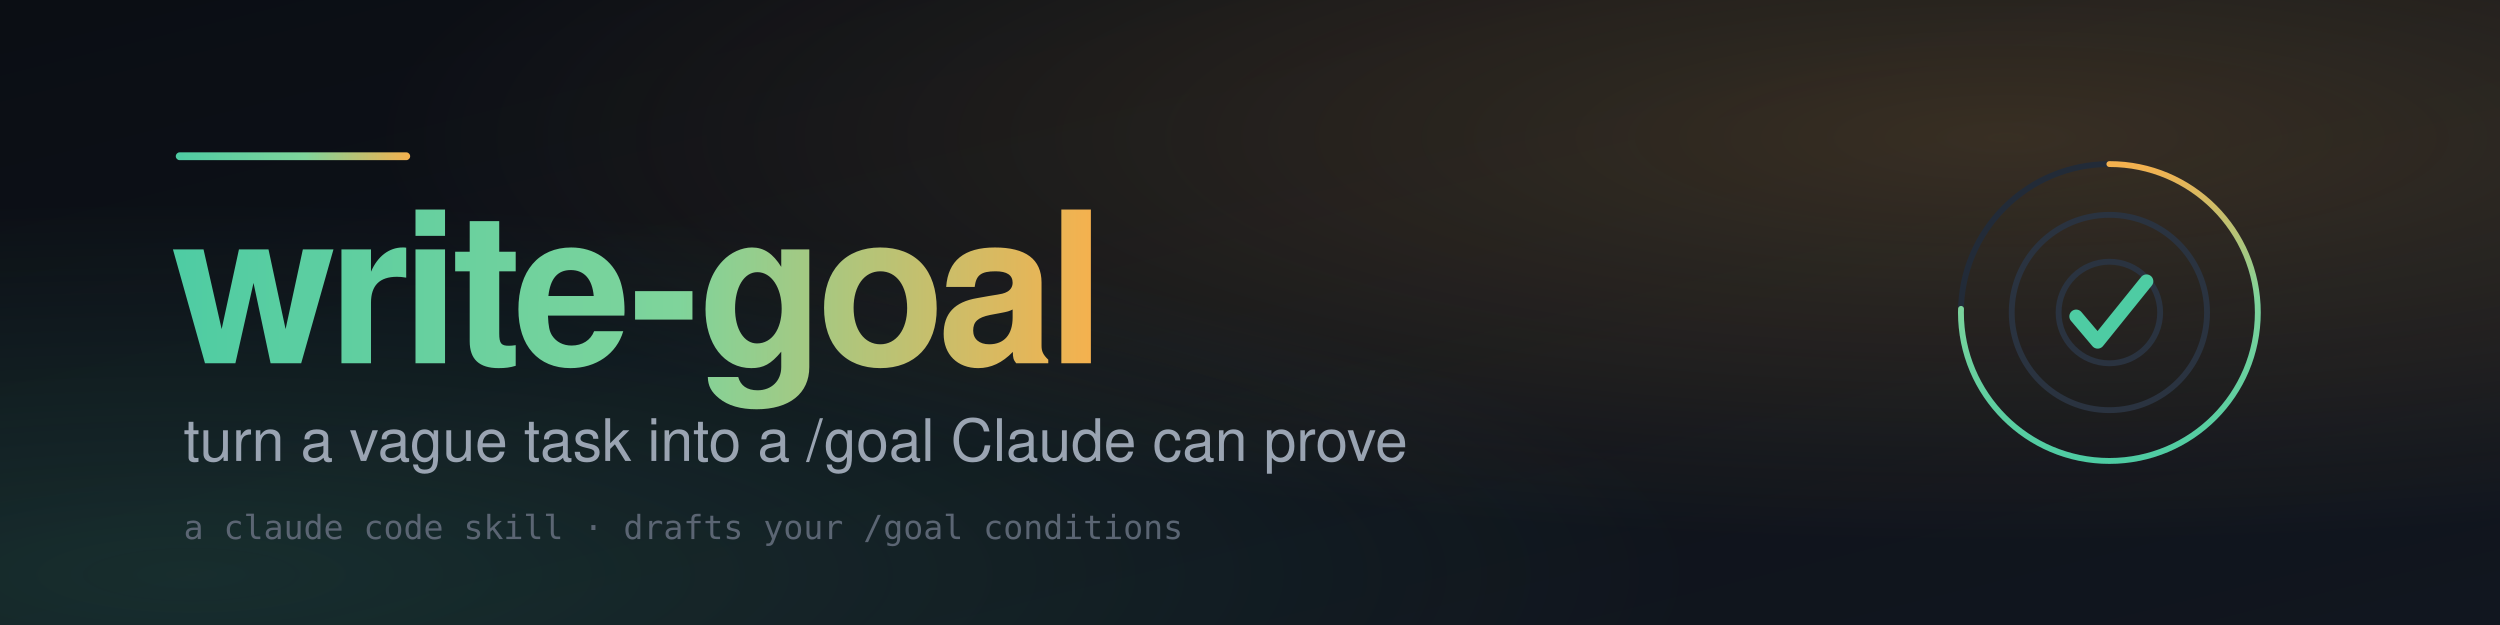
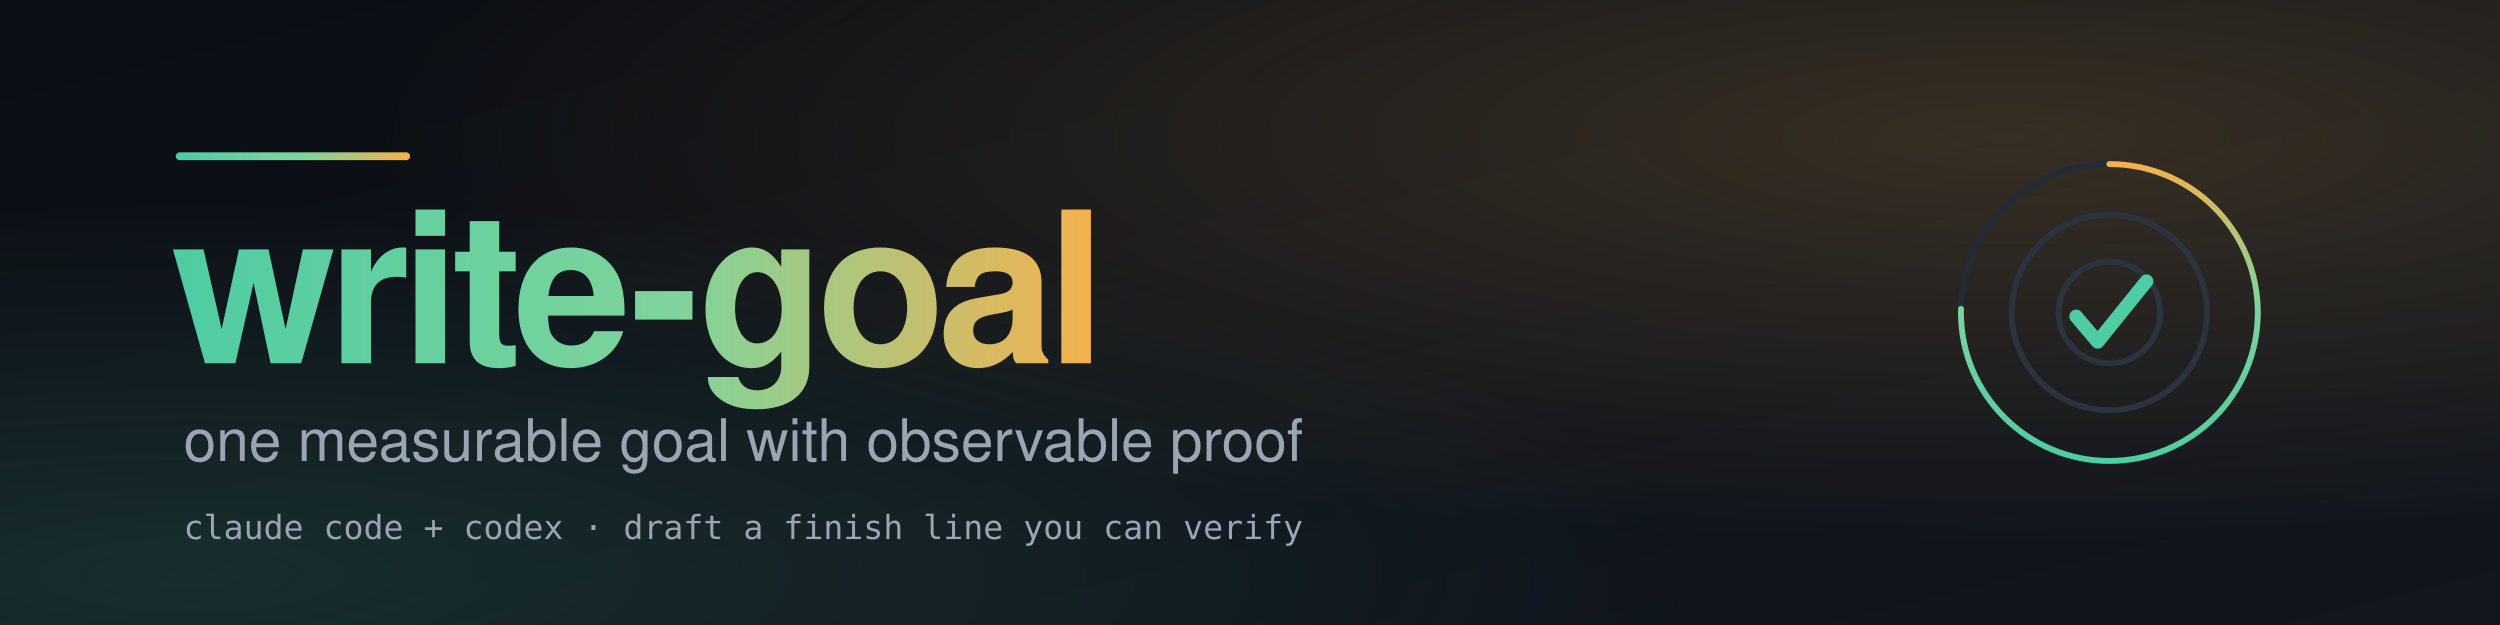
- <svg xmlns="http://www.w3.org/2000/svg" viewBox="0 0 1280 320" role="img" aria-label="write-goal — turn a vague task into a /goal Claude can prove. A Claude Code skill.">
+ <svg xmlns="http://www.w3.org/2000/svg" viewBox="0 0 1280 320" role="img" aria-label="write-goal — one measurable goal with observable proof for Claude Code and Codex.">
  <defs>
    <linearGradient id="bg" x1="0" y1="0" x2="1" y2="1">
      <stop offset="0" stop-color="#0b0e14" />
      <stop offset="1" stop-color="#11161f" />
    </linearGradient>
    <linearGradient id="accent" x1="0" y1="0" x2="1" y2="0">
      <stop offset="0" stop-color="#4ecca3" />
      <stop offset="0.55" stop-color="#7fd49b" />
      <stop offset="1" stop-color="#f5b14e" />
    </linearGradient>
    <radialGradient id="glow" cx="0.80" cy="0.22" r="0.65">
      <stop offset="0" stop-color="#f5b14e" stop-opacity="0.18" />
      <stop offset="1" stop-color="#f5b14e" stop-opacity="0" />
    </radialGradient>
    <radialGradient id="glow2" cx="0.08" cy="0.92" r="0.6">
      <stop offset="0" stop-color="#4ecca3" stop-opacity="0.15" />
      <stop offset="1" stop-color="#4ecca3" stop-opacity="0" />
    </radialGradient>
  </defs>
  <rect width="1280" height="320" fill="url(#bg)" />
  <rect width="1280" height="320" fill="url(#glow)" />
  <rect width="1280" height="320" fill="url(#glow2)" />
  <rect x="90" y="78" width="120" height="4" rx="2" fill="url(#accent)" />
  <text x="88" y="186" font-family="ui-sans-serif, system-ui, 'Segoe UI', Helvetica, Arial, sans-serif" font-size="108" font-weight="800" letter-spacing="-4" fill="url(#accent)">write-goal</text>
-   <text x="94" y="236" font-family="ui-sans-serif, system-ui, 'Segoe UI', Helvetica, Arial, sans-serif" font-size="30" font-weight="500" fill="#9aa4b2">turn a vague task into a /goal Claude can prove</text>
-   <text x="94" y="276" font-family="ui-monospace, SFMono-Regular, Menlo, Consolas, monospace" font-size="17" fill="#5b6573">a claude code skill · drafts your /goal conditions</text>
+   <text x="94" y="236" font-family="ui-sans-serif, system-ui, 'Segoe UI', Helvetica, Arial, sans-serif" font-size="30" font-weight="500" fill="#9aa4b2">one measurable goal with observable proof</text>
+   <text x="94" y="276" font-family="ui-monospace, SFMono-Regular, Menlo, Consolas, monospace" font-size="17" fill="#9aa4b2">claude code + codex · draft a finish line you can verify</text>
  <g transform="translate(1080,160)">
    <circle r="76" fill="none" stroke="#222b38" stroke-width="3" />
    <circle r="76" fill="none" stroke="url(#accent)" stroke-width="3" stroke-linecap="round" stroke-dasharray="360 999" transform="rotate(-90)" />
    <circle r="50" fill="none" stroke="#2a3340" stroke-width="3" />
    <circle r="26" fill="none" stroke="#2a3340" stroke-width="3" />
    <path d="M-17,2 l11,13 l25,-31" fill="none" stroke="#4ecca3" stroke-width="7" stroke-linecap="round" stroke-linejoin="round" />
  </g>
</svg>
